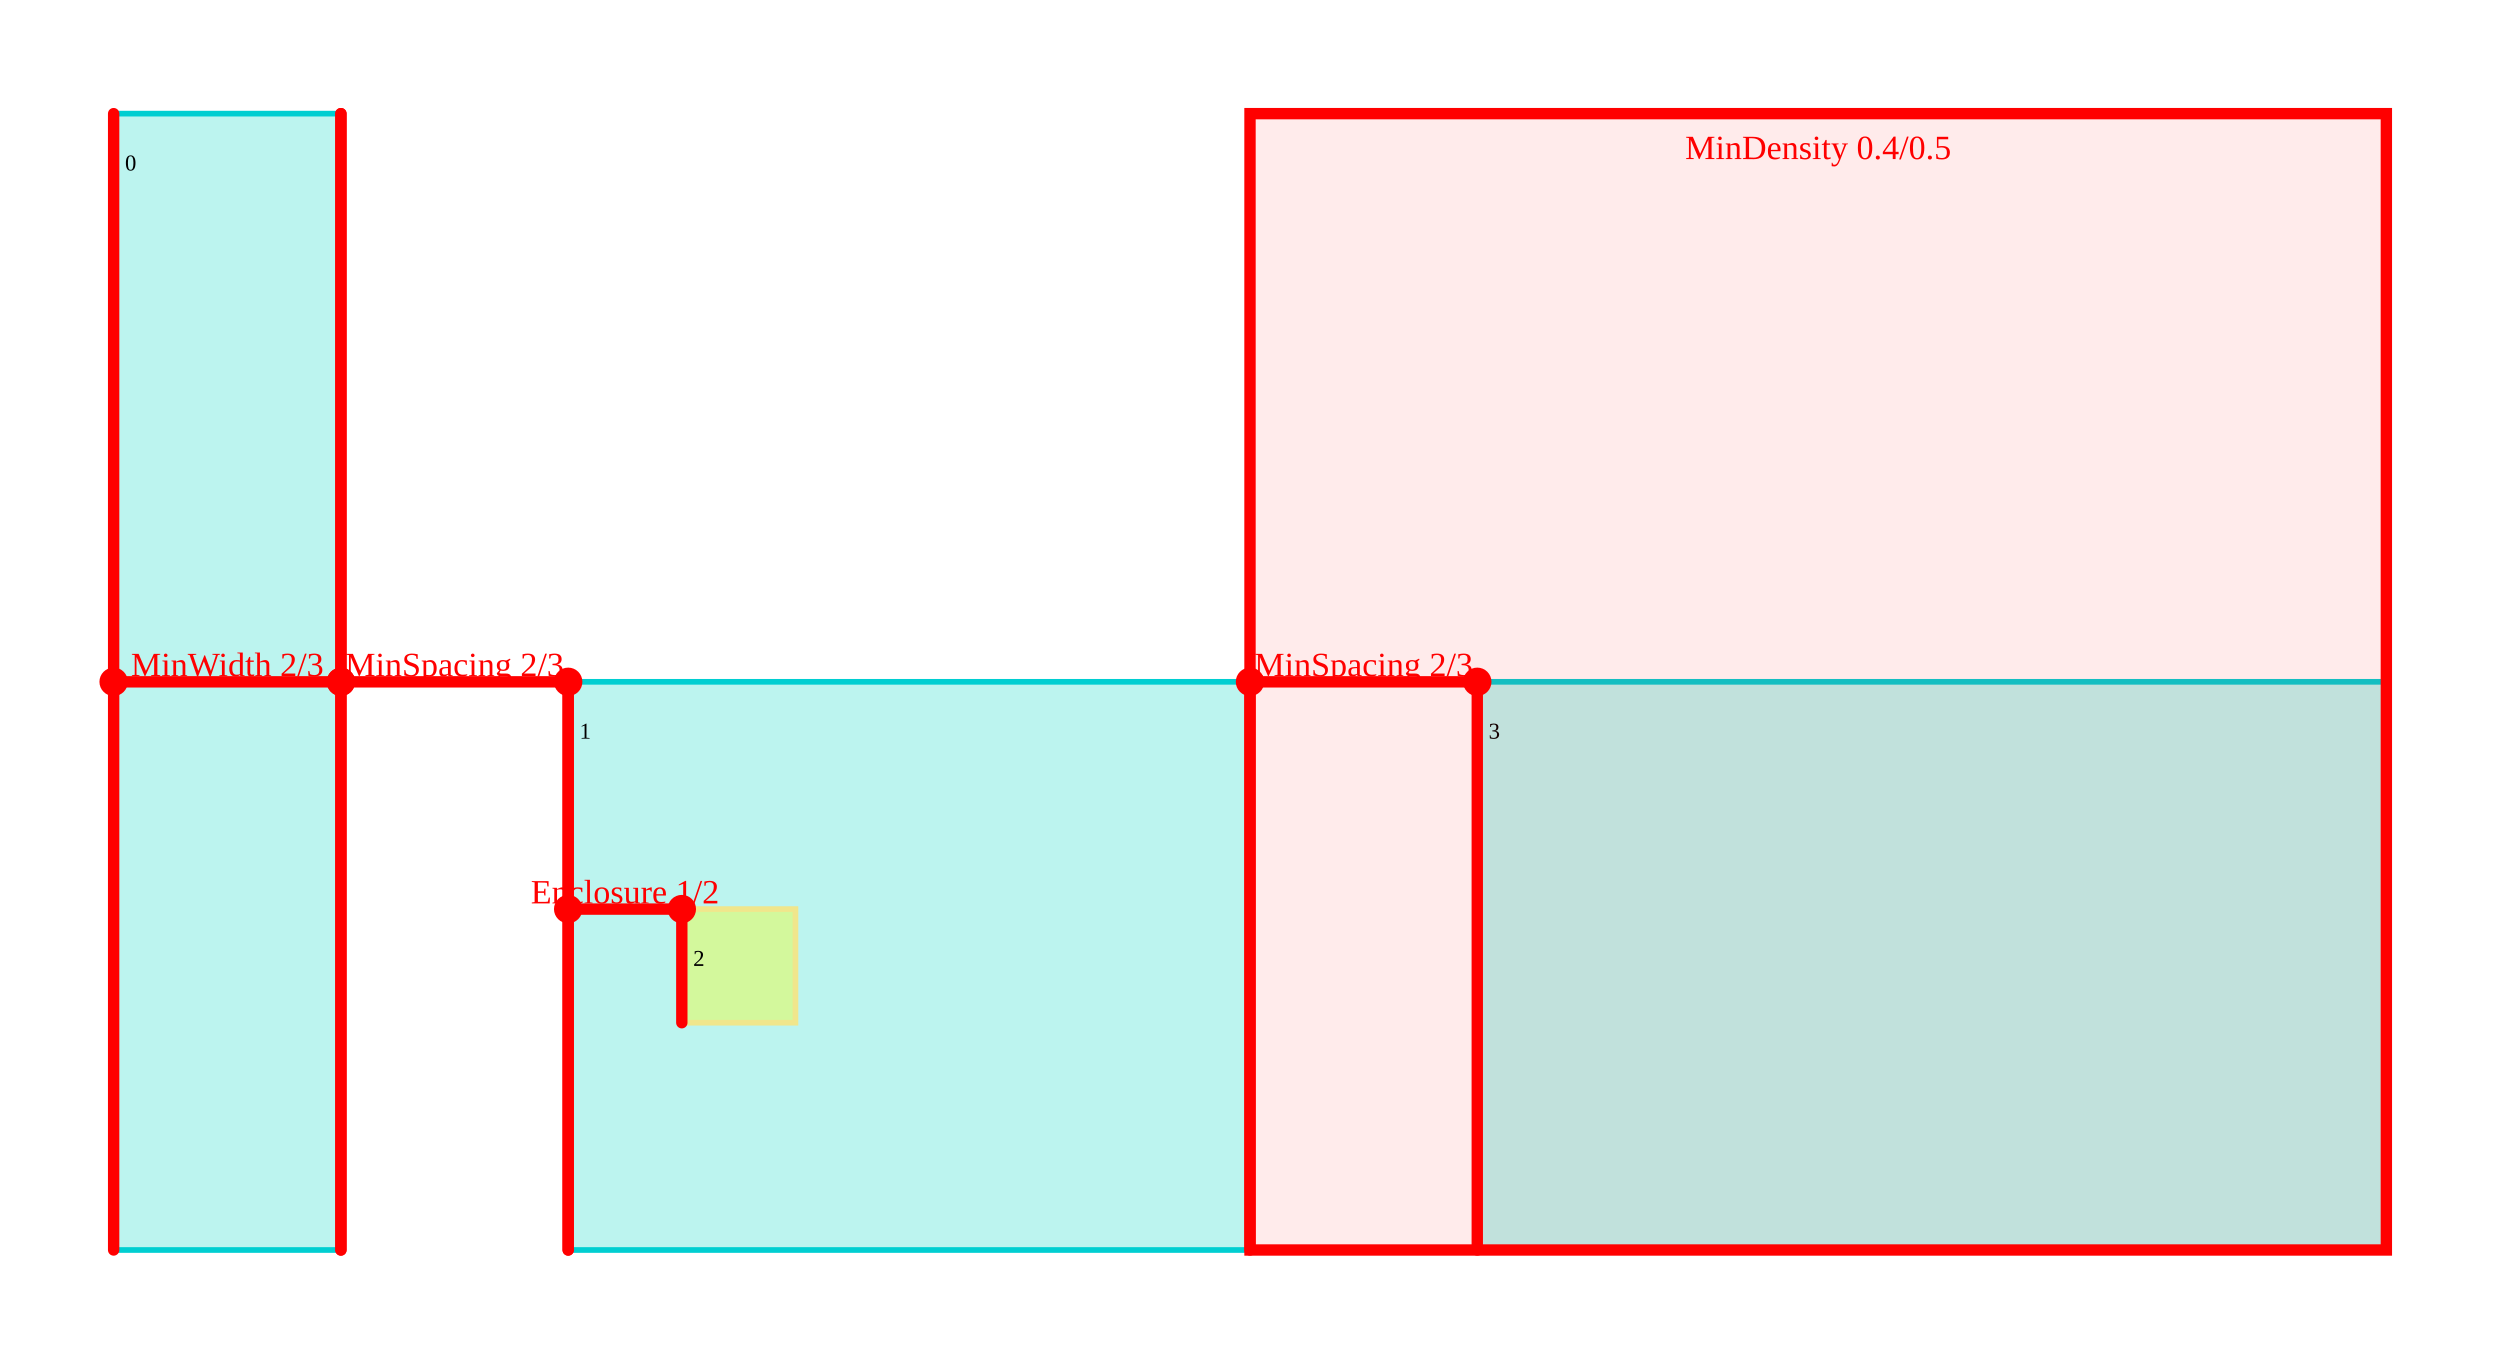
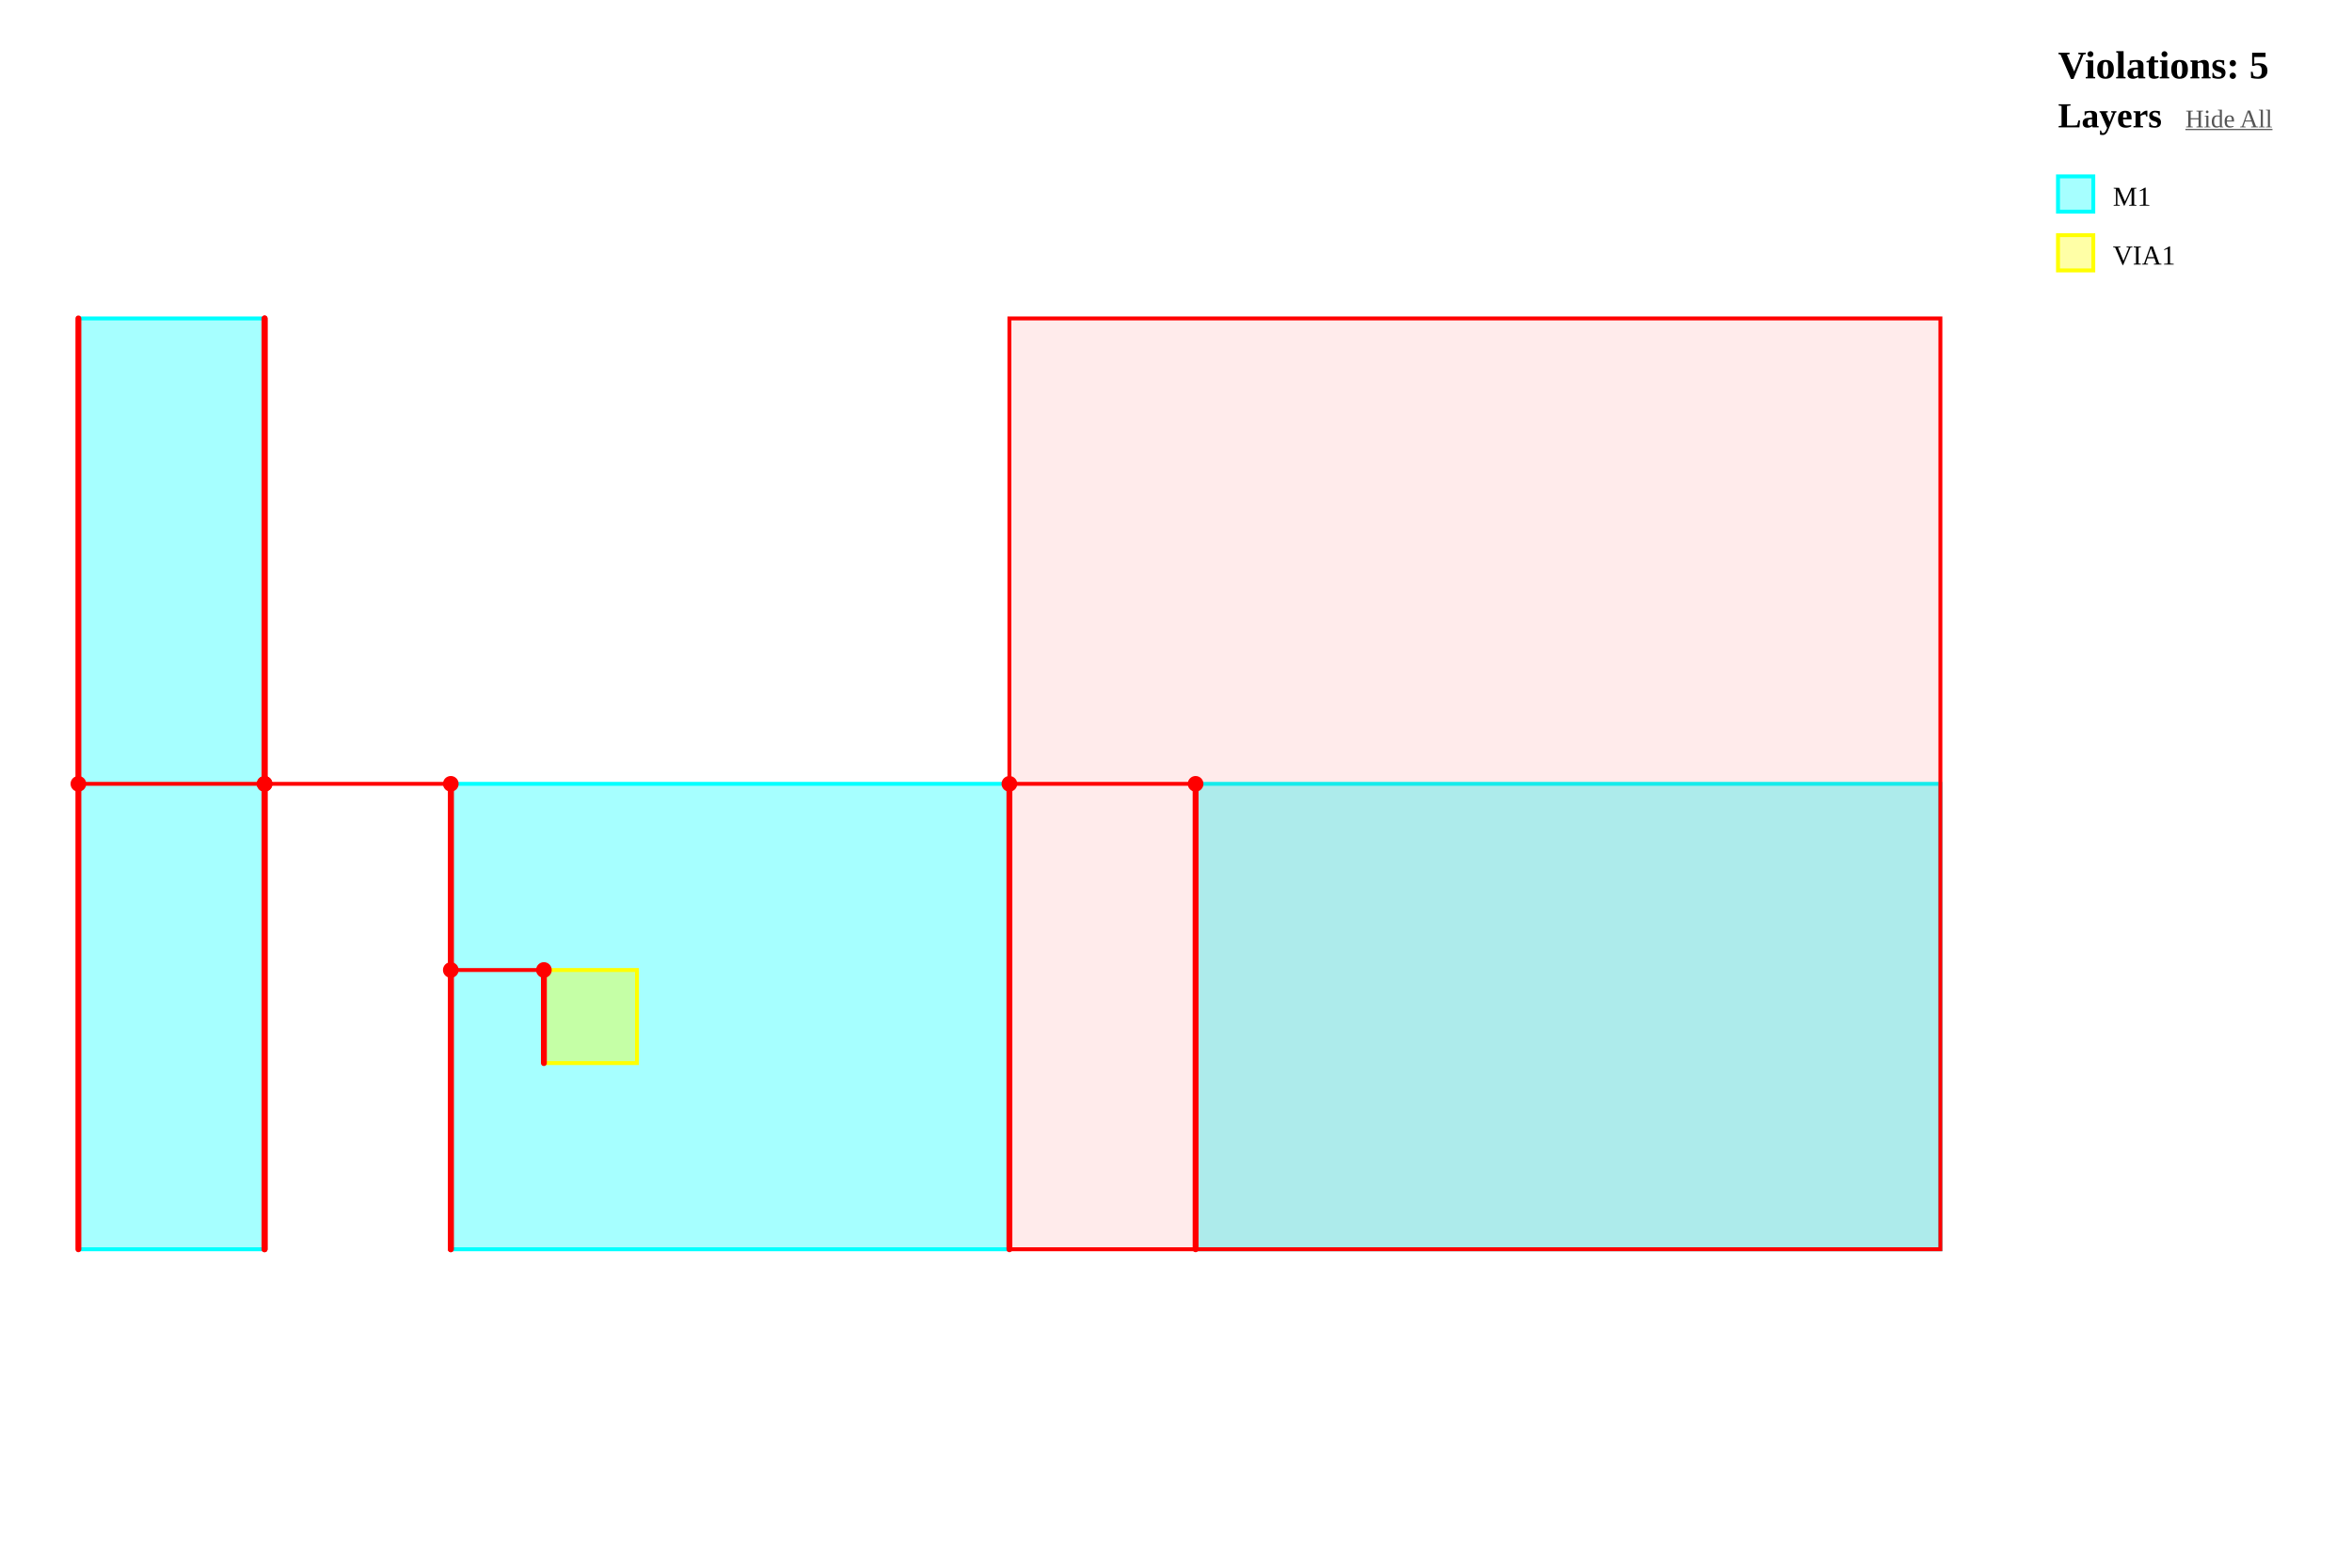
- <svg xmlns="http://www.w3.org/2000/svg" width="440" height="240" viewBox="0 0 440 240">
+ <svg xmlns="http://www.w3.org/2000/svg" width="100%" height="90vh" viewBox="0 0 1200 800" preserveAspectRatio="xMidYMid meet">
+   <style>
+     .violation-label {
+       visibility: hidden;
+       pointer-events: none;
+     }
+     .violation:hover .violation-label {
+       visibility: visible;
+     }
+     .violation {
+       cursor: pointer;
+     }
+     .legend-item.disabled .legend-label {
+       fill: darkgray;
+     }
+     .legend-item.disabled rect {
+       opacity: 0.35;
+     }
+   </style>
  <g id="layout">
-     <polygon points="20,220 60,220 60,20 20,20 " fill="turquoise" fill-opacity="0.35" stroke="darkturquoise" stroke-width="1" />
-     <polygon points="100,220 220,220 220,120 100,120 " fill="turquoise" fill-opacity="0.35" stroke="darkturquoise" stroke-width="1" />
-     <polygon points="120,180 140,180 140,160 120,160 " fill="yellow" fill-opacity="0.35" stroke="khaki" stroke-width="1" />
-     <polygon points="260,220 420,220 420,120 260,120 " fill="turquoise" fill-opacity="0.35" stroke="darkturquoise" stroke-width="1" />
-   </g>
-   <g id="shape-labels">
-     <text x="22" y="30" font-size="4" fill="black">0</text>
-     <text x="102" y="130" font-size="4" fill="black">1</text>
-     <text x="122" y="170" font-size="4" fill="black">2</text>
-     <text x="262" y="130" font-size="4" fill="black">3</text>
+     <g class="shape layer-M1">
+       <polygon points="40,637.5 135,637.5 135,162.5 40,162.5 " fill="cyan" fill-opacity="0.35" stroke="cyan" stroke-width="2" />
+     </g>
+     <g class="shape layer-M1">
+       <polygon points="230,637.5 515,637.5 515,400 230,400 " fill="cyan" fill-opacity="0.35" stroke="cyan" stroke-width="2" />
+     </g>
+     <g class="shape layer-VIA1">
+       <polygon points="277.5,542.5 325,542.5 325,495 277.5,495 " fill="yellow" fill-opacity="0.35" stroke="yellow" stroke-width="2" />
+     </g>
+     <g class="shape layer-M1">
+       <polygon points="610,637.5 990,637.5 990,400 610,400 " fill="cyan" fill-opacity="0.35" stroke="cyan" stroke-width="2" />
+     </g>
  </g>
  <g id="violations">
-     <line class="violation-edge" x1="60" y1="220" x2="60" y2="20" stroke="red" stroke-width="2" stroke-linecap="round" />
-     <line class="violation-edge" x1="20" y1="20" x2="20" y2="220" stroke="red" stroke-width="2" stroke-linecap="round" />
-     <g>
-       <line class="violation-marker" x1="60" y1="120" x2="20" y2="120" stroke="red" stroke-width="2" stroke-linecap="round" />
-       <circle class="violation-point" cx="60" cy="120" r="2.5" fill="red" />
-       <circle class="violation-point" cx="20" cy="120" r="2.5" fill="red" />
-       <text class="violation-label" x="40" y="119" font-size="6" text-anchor="middle" fill="red">MinWidth 2/3</text>
+     <g class="violation" data-layers="layer-M1">
+       <line class="violation-edge" x1="135" y1="637.5" x2="135" y2="162.5" stroke="red" stroke-width="3" stroke-linecap="round" />
+       <line class="violation-edge" x1="40" y1="162.5" x2="40" y2="637.5" stroke="red" stroke-width="3" stroke-linecap="round" />
+       <g>
+         <line class="violation-marker" x1="135" y1="400" x2="40" y2="400" stroke="red" stroke-width="2" stroke-linecap="round" />
+         <circle class="violation-point" cx="135" cy="400" r="4" fill="red" />
+         <circle class="violation-point" cx="40" cy="400" r="4" fill="red" />
+         <text class="violation-label" x="87.5" y="393" font-size="14" text-anchor="middle" fill="red">MinWidth 2/3</text>
+       </g>
    </g>
-     <line class="violation-edge" x1="60" y1="220" x2="60" y2="20" stroke="red" stroke-width="2" stroke-linecap="round" />
-     <line class="violation-edge" x1="100" y1="120" x2="100" y2="220" stroke="red" stroke-width="2" stroke-linecap="round" />
-     <g>
-       <line class="violation-marker" x1="60" y1="120" x2="100" y2="120" stroke="red" stroke-width="2" stroke-linecap="round" />
-       <circle class="violation-point" cx="60" cy="120" r="2.5" fill="red" />
-       <circle class="violation-point" cx="100" cy="120" r="2.5" fill="red" />
-       <text class="violation-label" x="80" y="119" font-size="6" text-anchor="middle" fill="red">MinSpacing 2/3</text>
+     <g class="violation" data-layers="layer-M1">
+       <line class="violation-edge" x1="135" y1="637.5" x2="135" y2="162.5" stroke="red" stroke-width="3" stroke-linecap="round" />
+       <line class="violation-edge" x1="230" y1="400" x2="230" y2="637.5" stroke="red" stroke-width="3" stroke-linecap="round" />
+       <g>
+         <line class="violation-marker" x1="135" y1="400" x2="230" y2="400" stroke="red" stroke-width="2" stroke-linecap="round" />
+         <circle class="violation-point" cx="135" cy="400" r="4" fill="red" />
+         <circle class="violation-point" cx="230" cy="400" r="4" fill="red" />
+         <text class="violation-label" x="182.5" y="393" font-size="14" text-anchor="middle" fill="red">MinSpacing 2/3</text>
+       </g>
    </g>
-     <line class="violation-edge" x1="220" y1="220" x2="220" y2="120" stroke="red" stroke-width="2" stroke-linecap="round" />
-     <line class="violation-edge" x1="260" y1="120" x2="260" y2="220" stroke="red" stroke-width="2" stroke-linecap="round" />
-     <g>
-       <line class="violation-marker" x1="220" y1="120" x2="260" y2="120" stroke="red" stroke-width="2" stroke-linecap="round" />
-       <circle class="violation-point" cx="220" cy="120" r="2.5" fill="red" />
-       <circle class="violation-point" cx="260" cy="120" r="2.5" fill="red" />
-       <text class="violation-label" x="240" y="119" font-size="6" text-anchor="middle" fill="red">MinSpacing 2/3</text>
+     <g class="violation" data-layers="layer-M1">
+       <line class="violation-edge" x1="515" y1="637.5" x2="515" y2="400" stroke="red" stroke-width="3" stroke-linecap="round" />
+       <line class="violation-edge" x1="610" y1="400" x2="610" y2="637.5" stroke="red" stroke-width="3" stroke-linecap="round" />
+       <g>
+         <line class="violation-marker" x1="515" y1="400" x2="610" y2="400" stroke="red" stroke-width="2" stroke-linecap="round" />
+         <circle class="violation-point" cx="515" cy="400" r="4" fill="red" />
+         <circle class="violation-point" cx="610" cy="400" r="4" fill="red" />
+         <text class="violation-label" x="562.5" y="393" font-size="14" text-anchor="middle" fill="red">MinSpacing 2/3</text>
+       </g>
    </g>
-     <line class="violation-edge" x1="120" y1="160" x2="120" y2="180" stroke="red" stroke-width="2" stroke-linecap="round" />
-     <line class="violation-edge" x1="100" y1="120" x2="100" y2="220" stroke="red" stroke-width="2" stroke-linecap="round" />
-     <g>
-       <line class="violation-marker" x1="120" y1="160" x2="100" y2="160" stroke="red" stroke-width="2" stroke-linecap="round" />
-       <circle class="violation-point" cx="120" cy="160" r="2.5" fill="red" />
-       <circle class="violation-point" cx="100" cy="160" r="2.5" fill="red" />
-       <text class="violation-label" x="110" y="159" font-size="6" text-anchor="middle" fill="red">Enclosure 1/2</text>
+     <g class="violation" data-layers="layer-VIA1 layer-M1">
+       <line class="violation-edge" x1="277.5" y1="495" x2="277.5" y2="542.5" stroke="red" stroke-width="3" stroke-linecap="round" />
+       <line class="violation-edge" x1="230" y1="400" x2="230" y2="637.5" stroke="red" stroke-width="3" stroke-linecap="round" />
+       <g>
+         <line class="violation-marker" x1="277.5" y1="495" x2="230" y2="495" stroke="red" stroke-width="2" stroke-linecap="round" />
+         <circle class="violation-point" cx="277.5" cy="495" r="4" fill="red" />
+         <circle class="violation-point" cx="230" cy="495" r="4" fill="red" />
+         <text class="violation-label" x="253.75" y="488" font-size="14" text-anchor="middle" fill="red">Enclosure 1/2</text>
+       </g>
    </g>
-     <g>
-       <rect class="violation-region" x="220" y="20" width="200" height="200" fill="red" fill-opacity="0.08" stroke="red" stroke-width="2" />
-       <text class="violation-label" x="320" y="28" font-size="6" text-anchor="middle" fill="red">MinDensity 0.4/0.5</text>
+     <g class="violation" data-layers="">
+       <g>
+         <rect class="violation-region" x="515" y="162.5" width="475" height="475" fill="red" fill-opacity="0.08" stroke="red" stroke-width="2" />
+         <text class="violation-label" x="752.5" y="180.5" font-size="14" text-anchor="middle" fill="red">MinDensity 0.4/0.5</text>
+       </g>
+     </g>
+   </g>
+   <g id="layer-legend">
+     <text x="1050" y="40" font-size="20" font-weight="bold" fill="black">Violations: 5</text>
+     <text x="1050" y="65" font-size="18" font-weight="bold" fill="black">Layers</text>
+     <text id="toggle-all-layers" x="1115" y="65" font-size="13" fill="#555555" text-decoration="underline" style="cursor: pointer;">Hide All</text>
+     <g class="legend-item" data-layer="layer-M1" style="cursor: pointer;">
+       <rect x="1050" y="90" width="18" height="18" fill="cyan" fill-opacity="0.35" stroke="cyan" stroke-width="2" />
+       <text class="legend-label" x="1078" y="105" font-size="14" fill="black">M1</text>
+     </g>
+     <g class="legend-item" data-layer="layer-VIA1" style="cursor: pointer;">
+       <rect x="1050" y="120" width="18" height="18" fill="yellow" fill-opacity="0.35" stroke="yellow" stroke-width="2" />
+       <text class="legend-label" x="1078" y="135" font-size="14" fill="black">VIA1</text>
    </g>
  </g>
</svg>
